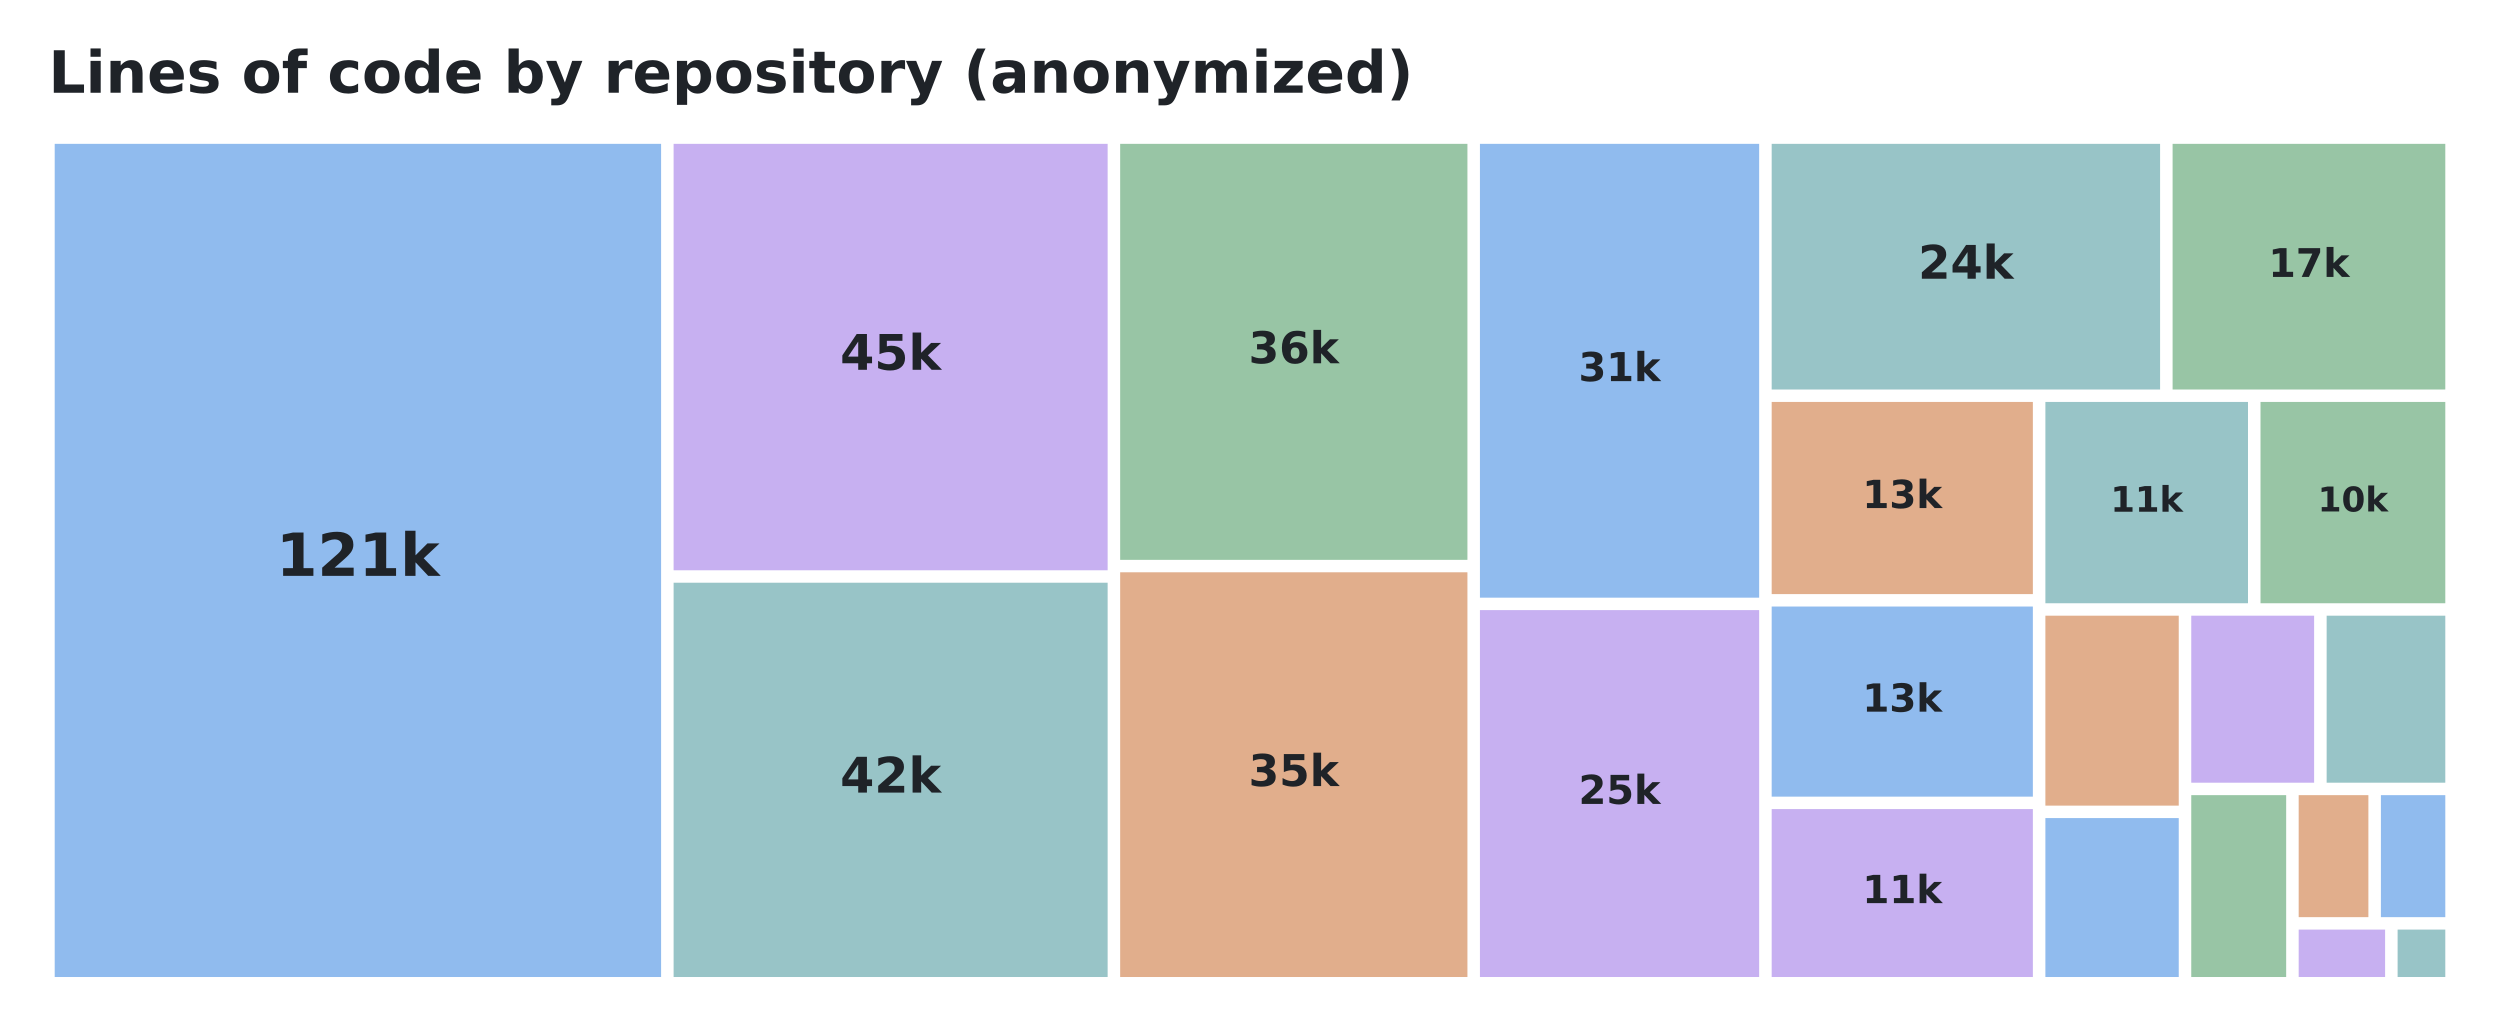
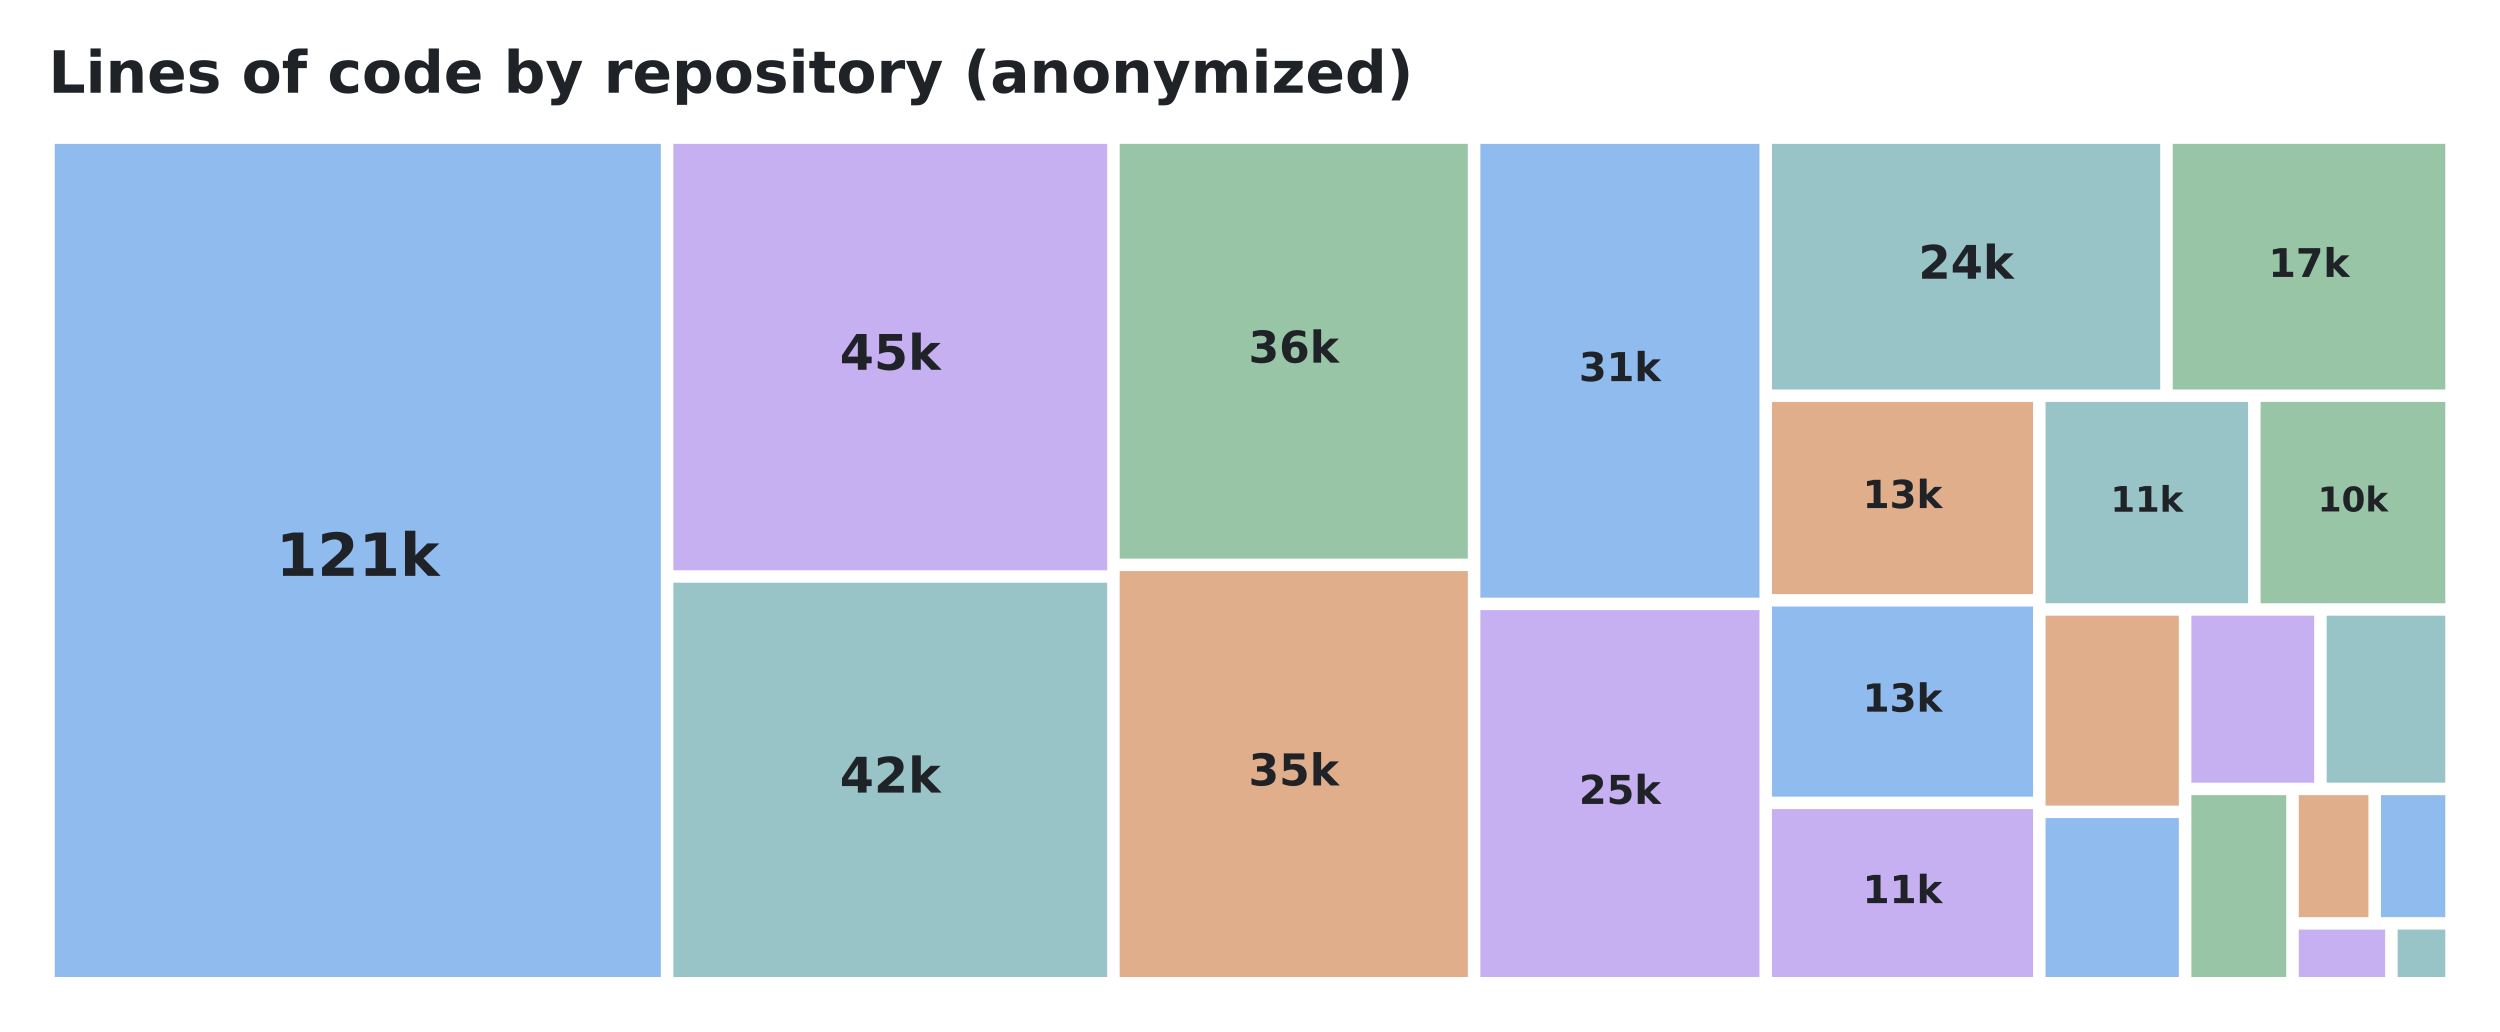
<svg xmlns="http://www.w3.org/2000/svg" xmlns:xlink="http://www.w3.org/1999/xlink" width="557.28pt" height="229.974pt" viewBox="0 0 557.28 229.974" version="1.1">
  <defs>
    <style type="text/css">*{stroke-linejoin: round; stroke-linecap: butt}</style>
  </defs>
  <g id="figure_1">
    <g id="patch_1">
      <path d="M 0 229.974  L 557.28 229.974  L 557.28 0  L 0 0  L 0 229.974  z " style="fill: none; opacity: 0" />
    </g>
    <g id="axes_1">
      <g id="patch_2">
-         <path d="M 12.195 32.064  L 147.366 32.064  L 147.366 217.788  L 12.195 217.788  z " clip-path="url(#p33ce41db15)" style="fill: #0969da; opacity: 0.45" />
+         <path d="M 12.195 32.064  L 147.306 32.064  L 147.306 217.788  L 12.195 217.788  z " clip-path="url(#p9e6c1069a9)" style="fill: #0969da; opacity: 0.45" />
      </g>
      <g id="patch_3">
-         <path d="M 150.156 32.064  L 246.906 32.064  L 246.906 127.121  L 150.156 127.121  z " clip-path="url(#p33ce41db15)" style="fill: #8250df; opacity: 0.45" />
+         <path d="M 150.096 32.064  L 246.802 32.064  L 246.802 127.121  L 150.096 127.121  z " clip-path="url(#p9e6c1069a9)" style="fill: #8250df; opacity: 0.45" />
      </g>
      <g id="patch_4">
-         <path d="M 150.156 129.893  L 246.906 129.893  L 246.906 217.788  L 150.156 217.788  z " clip-path="url(#p33ce41db15)" style="fill: #1b7c83; opacity: 0.45" />
+         <path d="M 150.096 129.893  L 246.802 129.893  L 246.802 217.788  L 150.096 217.788  z " clip-path="url(#p9e6c1069a9)" style="fill: #1b7c83; opacity: 0.45" />
      </g>
      <g id="patch_5">
-         <path d="M 249.696 32.064  L 327.106 32.064  L 327.106 124.799  L 249.696 124.799  z " clip-path="url(#p33ce41db15)" style="fill: #1a7f37; opacity: 0.45" />
+         <path d="M 249.592 32.064  L 327.201 32.064  L 327.201 124.52  L 249.592 124.52  z " clip-path="url(#p9e6c1069a9)" style="fill: #1a7f37; opacity: 0.45" />
      </g>
      <g id="patch_6">
-         <path d="M 249.696 127.571  L 327.106 127.571  L 327.106 217.788  L 249.696 217.788  z " clip-path="url(#p33ce41db15)" style="fill: #bc4c00; opacity: 0.45" />
+         <path d="M 249.592 127.292  L 327.201 127.292  L 327.201 217.788  L 249.592 217.788  z " clip-path="url(#p9e6c1069a9)" style="fill: #bc4c00; opacity: 0.45" />
      </g>
      <g id="patch_7">
-         <path d="M 329.896 32.064  L 392.138 32.064  L 392.138 133.229  L 329.896 133.229  z " clip-path="url(#p33ce41db15)" style="fill: #0969da; opacity: 0.45" />
+         <path d="M 329.991 32.064  L 392.205 32.064  L 392.205 133.229  L 329.991 133.229  z " clip-path="url(#p9e6c1069a9)" style="fill: #0969da; opacity: 0.45" />
      </g>
      <g id="patch_8">
-         <path d="M 329.896 136.001  L 392.138 136.001  L 392.138 217.788  L 329.896 217.788  z " clip-path="url(#p33ce41db15)" style="fill: #8250df; opacity: 0.45" />
+         <path d="M 329.991 136.001  L 392.205 136.001  L 392.205 217.788  L 329.991 217.788  z " clip-path="url(#p9e6c1069a9)" style="fill: #8250df; opacity: 0.45" />
      </g>
      <g id="patch_9">
-         <path d="M 394.928 32.064  L 481.51 32.064  L 481.51 86.826  L 394.928 86.826  z " clip-path="url(#p33ce41db15)" style="fill: #1b7c83; opacity: 0.45" />
+         <path d="M 394.995 32.064  L 481.538 32.064  L 481.538 86.826  L 394.995 86.826  z " clip-path="url(#p9e6c1069a9)" style="fill: #1b7c83; opacity: 0.45" />
      </g>
      <g id="patch_10">
-         <path d="M 484.3 32.064  L 545.085 32.064  L 545.085 86.826  L 484.3 86.826  z " clip-path="url(#p33ce41db15)" style="fill: #1a7f37; opacity: 0.45" />
+         <path d="M 484.328 32.064  L 545.085 32.064  L 545.085 86.826  L 484.328 86.826  z " clip-path="url(#p9e6c1069a9)" style="fill: #1a7f37; opacity: 0.45" />
      </g>
      <g id="patch_11">
-         <path d="M 394.928 89.598  L 453.15 89.598  L 453.15 132.431  L 394.928 132.431  z " clip-path="url(#p33ce41db15)" style="fill: #bc4c00; opacity: 0.45" />
+         <path d="M 394.995 89.598  L 453.19 89.598  L 453.19 132.431  L 394.995 132.431  z " clip-path="url(#p9e6c1069a9)" style="fill: #bc4c00; opacity: 0.45" />
      </g>
      <g id="patch_12">
-         <path d="M 394.928 135.203  L 453.15 135.203  L 453.15 177.583  L 394.928 177.583  z " clip-path="url(#p33ce41db15)" style="fill: #0969da; opacity: 0.45" />
+         <path d="M 394.995 135.203  L 453.19 135.203  L 453.19 177.583  L 394.995 177.583  z " clip-path="url(#p9e6c1069a9)" style="fill: #0969da; opacity: 0.45" />
      </g>
      <g id="patch_13">
-         <path d="M 394.928 180.355  L 453.15 180.355  L 453.15 217.788  L 394.928 217.788  z " clip-path="url(#p33ce41db15)" style="fill: #8250df; opacity: 0.45" />
+         <path d="M 394.995 180.355  L 453.19 180.355  L 453.19 217.788  L 394.995 217.788  z " clip-path="url(#p9e6c1069a9)" style="fill: #8250df; opacity: 0.45" />
      </g>
      <g id="patch_14">
-         <path d="M 455.94 89.598  L 501.105 89.598  L 501.105 134.472  L 455.94 134.472  z " clip-path="url(#p33ce41db15)" style="fill: #1b7c83; opacity: 0.45" />
+         <path d="M 455.98 89.598  L 501.125 89.598  L 501.125 134.472  L 455.98 134.472  z " clip-path="url(#p9e6c1069a9)" style="fill: #1b7c83; opacity: 0.45" />
      </g>
      <g id="patch_15">
-         <path d="M 503.895 89.598  L 545.085 89.598  L 545.085 134.472  L 503.895 134.472  z " clip-path="url(#p33ce41db15)" style="fill: #1a7f37; opacity: 0.45" />
+         <path d="M 503.915 89.598  L 545.085 89.598  L 545.085 134.472  L 503.915 134.472  z " clip-path="url(#p9e6c1069a9)" style="fill: #1a7f37; opacity: 0.45" />
      </g>
      <g id="patch_16">
-         <path d="M 455.94 137.244  L 485.668 137.244  L 485.668 179.584  L 455.94 179.584  z " clip-path="url(#p33ce41db15)" style="fill: #bc4c00; opacity: 0.45" />
+         <path d="M 455.98 137.244  L 485.694 137.244  L 485.694 179.584  L 455.98 179.584  z " clip-path="url(#p9e6c1069a9)" style="fill: #bc4c00; opacity: 0.45" />
      </g>
      <g id="patch_17">
-         <path d="M 455.94 182.356  L 485.668 182.356  L 485.668 217.788  L 455.94 217.788  z " clip-path="url(#p33ce41db15)" style="fill: #0969da; opacity: 0.45" />
+         <path d="M 455.98 182.356  L 485.694 182.356  L 485.694 217.788  L 455.98 217.788  z " clip-path="url(#p9e6c1069a9)" style="fill: #0969da; opacity: 0.45" />
      </g>
      <g id="patch_18">
-         <path d="M 488.458 137.244  L 515.846 137.244  L 515.846 174.474  L 488.458 174.474  z " clip-path="url(#p33ce41db15)" style="fill: #8250df; opacity: 0.45" />
+         <path d="M 488.484 137.244  L 515.859 137.244  L 515.859 174.474  L 488.484 174.474  z " clip-path="url(#p9e6c1069a9)" style="fill: #8250df; opacity: 0.45" />
      </g>
      <g id="patch_19">
-         <path d="M 518.636 137.244  L 545.085 137.244  L 545.085 174.474  L 518.636 174.474  z " clip-path="url(#p33ce41db15)" style="fill: #1b7c83; opacity: 0.45" />
+         <path d="M 518.649 137.244  L 545.085 137.244  L 545.085 174.474  L 518.649 174.474  z " clip-path="url(#p9e6c1069a9)" style="fill: #1b7c83; opacity: 0.45" />
      </g>
      <g id="patch_20">
-         <path d="M 488.458 177.246  L 509.613 177.246  L 509.613 217.788  L 488.458 217.788  z " clip-path="url(#p33ce41db15)" style="fill: #1a7f37; opacity: 0.45" />
+         <path d="M 488.484 177.246  L 509.629 177.246  L 509.629 217.788  L 488.484 217.788  z " clip-path="url(#p9e6c1069a9)" style="fill: #1a7f37; opacity: 0.45" />
      </g>
      <g id="patch_21">
-         <path d="M 512.403 177.246  L 527.943 177.246  L 527.943 204.443  L 512.403 204.443  z " clip-path="url(#p33ce41db15)" style="fill: #bc4c00; opacity: 0.45" />
+         <path d="M 512.419 177.246  L 527.951 177.246  L 527.951 204.443  L 512.419 204.443  z " clip-path="url(#p9e6c1069a9)" style="fill: #bc4c00; opacity: 0.45" />
      </g>
      <g id="patch_22">
-         <path d="M 530.733 177.246  L 545.085 177.246  L 545.085 204.443  L 530.733 204.443  z " clip-path="url(#p33ce41db15)" style="fill: #0969da; opacity: 0.45" />
+         <path d="M 530.741 177.246  L 545.085 177.246  L 545.085 204.443  L 530.741 204.443  z " clip-path="url(#p9e6c1069a9)" style="fill: #0969da; opacity: 0.45" />
      </g>
      <g id="patch_23">
-         <path d="M 512.403 207.215  L 531.666 207.215  L 531.666 217.788  L 512.403 217.788  z " clip-path="url(#p33ce41db15)" style="fill: #8250df; opacity: 0.45" />
+         <path d="M 512.419 207.215  L 531.672 207.215  L 531.672 217.788  L 512.419 217.788  z " clip-path="url(#p9e6c1069a9)" style="fill: #8250df; opacity: 0.45" />
      </g>
      <g id="patch_24">
-         <path d="M 534.456 207.215  L 545.085 207.215  L 545.085 217.788  L 534.456 217.788  z " clip-path="url(#p33ce41db15)" style="fill: #1b7c83; opacity: 0.45" />
+         <path d="M 534.462 207.215  L 545.085 207.215  L 545.085 217.788  L 534.462 217.788  z " clip-path="url(#p9e6c1069a9)" style="fill: #1b7c83; opacity: 0.45" />
      </g>
      <g id="text_1">
-         <g style="fill: #1f2328" transform="translate(61.55823 128.3662) scale(0.132414 -0.132414)">
+         <g style="fill: #1f2328" transform="translate(61.53299 128.3652) scale(0.132378 -0.132378)">
          <defs>
            <path id="DejaVuSans-Bold-14" d="M 750 831  L 1813 831  L 1813 3847  L 722 3622  L 722 4441  L 1806 4666  L 2950 4666  L 2950 831  L 4013 831  L 4013 0  L 750 0  L 750 831  z " transform="scale(0.015625)" />
            <path id="DejaVuSans-Bold-15" d="M 1844 884  L 3897 884  L 3897 0  L 506 0  L 506 884  L 2209 2388  Q 2438 2594 2547 2791  Q 2656 2988 2656 3200  Q 2656 3528 2436 3728  Q 2216 3928 1850 3928  Q 1569 3928 1234 3808  Q 900 3688 519 3450  L 519 4475  Q 925 4609 1322 4679  Q 1719 4750 2100 4750  Q 2938 4750 3402 4381  Q 3866 4013 3866 3353  Q 3866 2972 3669 2642  Q 3472 2313 2841 1759  L 1844 884  z " transform="scale(0.015625)" />
            <path id="DejaVuSans-Bold-4e" d="M 538 4863  L 1656 4863  L 1656 2216  L 2944 3500  L 4244 3500  L 2534 1894  L 4378 0  L 3022 0  L 1656 1459  L 1656 0  L 538 0  L 538 4863  z " transform="scale(0.015625)" />
          </defs>
          <use xlink:href="#DejaVuSans-Bold-14" />
          <use xlink:href="#DejaVuSans-Bold-15" transform="translate(69.57812 0)" />
          <use xlink:href="#DejaVuSans-Bold-14" transform="translate(139.1562 0)" />
          <use xlink:href="#DejaVuSans-Bold-4e" transform="translate(208.7344 0)" />
        </g>
      </g>
      <g id="text_2">
-         <g style="fill: #1f2328" transform="translate(187.2754 82.43626) scale(0.109462 -0.109462)">
+         <g style="fill: #1f2328" transform="translate(187.1959 82.43558) scale(0.109436 -0.109436)">
          <defs>
            <path id="DejaVuSans-Bold-17" d="M 2356 3675  L 1038 1722  L 2356 1722  L 2356 3675  z M 2156 4666  L 3494 4666  L 3494 1722  L 4159 1722  L 4159 850  L 3494 850  L 3494 0  L 2356 0  L 2356 850  L 288 850  L 288 1881  L 2156 4666  z " transform="scale(0.015625)" />
            <path id="DejaVuSans-Bold-18" d="M 678 4666  L 3669 4666  L 3669 3781  L 1638 3781  L 1638 3059  Q 1775 3097 1914 3117  Q 2053 3138 2203 3138  Q 3056 3138 3531 2711  Q 4006 2284 4006 1522  Q 4006 766 3489 337  Q 2972 -91 2053 -91  Q 1656 -91 1267 -14  Q 878 63 494 219  L 494 1166  Q 875 947 1217 837  Q 1559 728 1863 728  Q 2300 728 2551 942  Q 2803 1156 2803 1522  Q 2803 1891 2551 2103  Q 2300 2316 1863 2316  Q 1603 2316 1309 2248  Q 1016 2181 678 2041  L 678 4666  z " transform="scale(0.015625)" />
          </defs>
          <use xlink:href="#DejaVuSans-Bold-17" />
          <use xlink:href="#DejaVuSans-Bold-18" transform="translate(69.57812 0)" />
          <use xlink:href="#DejaVuSans-Bold-4e" transform="translate(139.1562 0)" />
        </g>
      </g>
      <g id="text_3">
-         <g style="fill: #1f2328" transform="translate(187.2754 176.6843) scale(0.109462 -0.109462)">
+         <g style="fill: #1f2328" transform="translate(187.1959 176.6836) scale(0.109436 -0.109436)">
          <use xlink:href="#DejaVuSans-Bold-17" />
          <use xlink:href="#DejaVuSans-Bold-15" transform="translate(69.57812 0)" />
          <use xlink:href="#DejaVuSans-Bold-4e" transform="translate(139.1562 0)" />
        </g>
      </g>
      <g id="text_4">
-         <g style="fill: #1f2328" transform="translate(278.333 80.97522) scale(0.097909 -0.097909)">
+         <g style="fill: #1f2328" transform="translate(278.3165 80.839) scale(0.098028 -0.098028)">
          <defs>
            <path id="DejaVuSans-Bold-16" d="M 2981 2516  Q 3453 2394 3698 2092  Q 3944 1791 3944 1325  Q 3944 631 3412 270  Q 2881 -91 1863 -91  Q 1503 -91 1142 -33  Q 781 25 428 141  L 428 1069  Q 766 900 1098 814  Q 1431 728 1753 728  Q 2231 728 2486 893  Q 2741 1059 2741 1369  Q 2741 1688 2480 1852  Q 2219 2016 1709 2016  L 1228 2016  L 1228 2791  L 1734 2791  Q 2188 2791 2409 2933  Q 2631 3075 2631 3366  Q 2631 3634 2415 3781  Q 2200 3928 1806 3928  Q 1516 3928 1219 3862  Q 922 3797 628 3669  L 628 4550  Q 984 4650 1334 4700  Q 1684 4750 2022 4750  Q 2931 4750 3382 4451  Q 3834 4153 3834 3553  Q 3834 3144 3618 2883  Q 3403 2622 2981 2516  z " transform="scale(0.015625)" />
            <path id="DejaVuSans-Bold-19" d="M 2316 2303  Q 2000 2303 1842 2098  Q 1684 1894 1684 1484  Q 1684 1075 1842 870  Q 2000 666 2316 666  Q 2634 666 2792 870  Q 2950 1075 2950 1484  Q 2950 1894 2792 2098  Q 2634 2303 2316 2303  z M 3803 4544  L 3803 3681  Q 3506 3822 3243 3889  Q 2981 3956 2731 3956  Q 2194 3956 1894 3657  Q 1594 3359 1544 2772  Q 1750 2925 1990 3001  Q 2231 3078 2516 3078  Q 3231 3078 3670 2659  Q 4109 2241 4109 1563  Q 4109 813 3618 361  Q 3128 -91 2303 -91  Q 1394 -91 895 523  Q 397 1138 397 2266  Q 397 3422 980 4083  Q 1563 4744 2578 4744  Q 2900 4744 3203 4694  Q 3506 4644 3803 4544  z " transform="scale(0.015625)" />
          </defs>
          <use xlink:href="#DejaVuSans-Bold-16" />
          <use xlink:href="#DejaVuSans-Bold-19" transform="translate(69.57812 0)" />
          <use xlink:href="#DejaVuSans-Bold-4e" transform="translate(139.1562 0)" />
        </g>
      </g>
      <g id="text_5">
-         <g style="fill: #1f2328" transform="translate(278.333 175.2232) scale(0.097909 -0.097909)">
+         <g style="fill: #1f2328" transform="translate(278.3165 175.087) scale(0.098028 -0.098028)">
          <use xlink:href="#DejaVuSans-Bold-16" />
          <use xlink:href="#DejaVuSans-Bold-18" transform="translate(69.57812 0)" />
          <use xlink:href="#DejaVuSans-Bold-4e" transform="translate(139.1562 0)" />
        </g>
      </g>
      <g id="text_6">
-         <g style="fill: #1f2328" transform="translate(351.8808 84.95499) scale(0.088848 -0.088848)">
+         <g style="fill: #1f2328" transform="translate(351.9637 84.95454) scale(0.088831 -0.088831)">
          <use xlink:href="#DejaVuSans-Bold-16" />
          <use xlink:href="#DejaVuSans-Bold-14" transform="translate(69.57812 0)" />
          <use xlink:href="#DejaVuSans-Bold-4e" transform="translate(139.1562 0)" />
        </g>
      </g>
      <g id="text_7">
-         <g style="fill: #1f2328" transform="translate(351.8808 179.203) scale(0.088848 -0.088848)">
+         <g style="fill: #1f2328" transform="translate(351.9637 179.2025) scale(0.088831 -0.088831)">
          <use xlink:href="#DejaVuSans-Bold-15" />
          <use xlink:href="#DejaVuSans-Bold-18" transform="translate(69.57812 0)" />
          <use xlink:href="#DejaVuSans-Bold-4e" transform="translate(139.1562 0)" />
        </g>
      </g>
      <g id="text_8">
-         <g style="fill: #1f2328" transform="translate(427.5878 62.13126) scale(0.103388 -0.103388)">
+         <g style="fill: #1f2328" transform="translate(427.6376 62.13065) scale(0.103365 -0.103365)">
          <use xlink:href="#DejaVuSans-Bold-15" />
          <use xlink:href="#DejaVuSans-Bold-17" transform="translate(69.57812 0)" />
          <use xlink:href="#DejaVuSans-Bold-4e" transform="translate(139.1562 0)" />
        </g>
      </g>
      <g id="text_9">
-         <g style="fill: #1f2328" transform="translate(505.6459 61.7309) scale(0.087978 -0.087978)">
+         <g style="fill: #1f2328" transform="translate(505.6615 61.73047) scale(0.087961 -0.087961)">
          <defs>
            <path id="DejaVuSans-Bold-1a" d="M 428 4666  L 3944 4666  L 3944 3988  L 2125 0  L 953 0  L 2675 3781  L 428 3781  L 428 4666  z " transform="scale(0.015625)" />
          </defs>
          <use xlink:href="#DejaVuSans-Bold-14" />
          <use xlink:href="#DejaVuSans-Bold-1a" transform="translate(69.57812 0)" />
          <use xlink:href="#DejaVuSans-Bold-4e" transform="translate(139.1562 0)" />
        </g>
      </g>
      <g id="text_10">
-         <g style="fill: #1f2328" transform="translate(415.1498 113.2607) scale(0.086447 -0.086447)">
+         <g style="fill: #1f2328" transform="translate(415.205 113.2603) scale(0.086431 -0.086431)">
          <use xlink:href="#DejaVuSans-Bold-14" />
          <use xlink:href="#DejaVuSans-Bold-16" transform="translate(69.57812 0)" />
          <use xlink:href="#DejaVuSans-Bold-4e" transform="translate(139.1562 0)" />
        </g>
      </g>
      <g id="text_11">
-         <g style="fill: #1f2328" transform="translate(415.1498 158.6391) scale(0.086447 -0.086447)">
+         <g style="fill: #1f2328" transform="translate(415.205 158.6387) scale(0.086431 -0.086431)">
          <use xlink:href="#DejaVuSans-Bold-14" />
          <use xlink:href="#DejaVuSans-Bold-16" transform="translate(69.57812 0)" />
          <use xlink:href="#DejaVuSans-Bold-4e" transform="translate(139.1562 0)" />
        </g>
      </g>
      <g id="text_12">
-         <g style="fill: #1f2328" transform="translate(415.1498 201.3175) scale(0.086447 -0.086447)">
+         <g style="fill: #1f2328" transform="translate(415.205 201.3171) scale(0.086431 -0.086431)">
          <use xlink:href="#DejaVuSans-Bold-14" />
          <use xlink:href="#DejaVuSans-Bold-14" transform="translate(69.57812 0)" />
          <use xlink:href="#DejaVuSans-Bold-4e" transform="translate(139.1562 0)" />
        </g>
      </g>
      <g id="text_13">
-         <g style="fill: #1f2328" transform="translate(470.4354 114.0786) scale(0.078647 -0.078647)">
+         <g style="fill: #1f2328" transform="translate(470.4665 114.0783) scale(0.078635 -0.078635)">
          <use xlink:href="#DejaVuSans-Bold-14" />
          <use xlink:href="#DejaVuSans-Bold-14" transform="translate(69.57812 0)" />
          <use xlink:href="#DejaVuSans-Bold-4e" transform="translate(139.1562 0)" />
        </g>
      </g>
      <g id="text_14">
-         <g style="fill: #1f2328" transform="translate(516.6472 114.0169) scale(0.076272 -0.076272)">
+         <g style="fill: #1f2328" transform="translate(516.6581 114.0166) scale(0.076261 -0.076261)">
          <defs>
            <path id="DejaVuSans-Bold-13" d="M 2944 2338  Q 2944 3213 2780 3570  Q 2616 3928 2228 3928  Q 1841 3928 1675 3570  Q 1509 3213 1509 2338  Q 1509 1453 1675 1090  Q 1841 728 2228 728  Q 2613 728 2778 1090  Q 2944 1453 2944 2338  z M 4147 2328  Q 4147 1169 3647 539  Q 3147 -91 2228 -91  Q 1306 -91 806 539  Q 306 1169 306 2328  Q 306 3491 806 4120  Q 1306 4750 2228 4750  Q 3147 4750 3647 4120  Q 4147 3491 4147 2328  z " transform="scale(0.015625)" />
          </defs>
          <use xlink:href="#DejaVuSans-Bold-14" />
          <use xlink:href="#DejaVuSans-Bold-13" transform="translate(69.57812 0)" />
          <use xlink:href="#DejaVuSans-Bold-4e" transform="translate(139.1562 0)" />
        </g>
      </g>
      <g id="text_15">
        <g style="fill: #1f2328" transform="translate(10.8 20.67797) scale(0.13 -0.13)">
          <defs>
            <path id="DejaVuSans-Bold-2f" d="M 588 4666  L 1791 4666  L 1791 909  L 3903 909  L 3903 0  L 588 0  L 588 4666  z " transform="scale(0.015625)" />
            <path id="DejaVuSans-Bold-4c" d="M 538 3500  L 1656 3500  L 1656 0  L 538 0  L 538 3500  z M 538 4863  L 1656 4863  L 1656 3950  L 538 3950  L 538 4863  z " transform="scale(0.015625)" />
            <path id="DejaVuSans-Bold-51" d="M 4056 2131  L 4056 0  L 2931 0  L 2931 347  L 2931 1631  Q 2931 2084 2911 2256  Q 2891 2428 2841 2509  Q 2775 2619 2662 2680  Q 2550 2741 2406 2741  Q 2056 2741 1856 2470  Q 1656 2200 1656 1722  L 1656 0  L 538 0  L 538 3500  L 1656 3500  L 1656 2988  Q 1909 3294 2193 3439  Q 2478 3584 2822 3584  Q 3428 3584 3742 3212  Q 4056 2841 4056 2131  z " transform="scale(0.015625)" />
            <path id="DejaVuSans-Bold-48" d="M 4031 1759  L 4031 1441  L 1416 1441  Q 1456 1047 1700 850  Q 1944 653 2381 653  Q 2734 653 3104 758  Q 3475 863 3866 1075  L 3866 213  Q 3469 63 3072 -14  Q 2675 -91 2278 -91  Q 1328 -91 801 392  Q 275 875 275 1747  Q 275 2603 792 3093  Q 1309 3584 2216 3584  Q 3041 3584 3536 3087  Q 4031 2591 4031 1759  z M 2881 2131  Q 2881 2450 2695 2645  Q 2509 2841 2209 2841  Q 1884 2841 1681 2658  Q 1478 2475 1428 2131  L 2881 2131  z " transform="scale(0.015625)" />
            <path id="DejaVuSans-Bold-56" d="M 3272 3391  L 3272 2541  Q 2913 2691 2578 2766  Q 2244 2841 1947 2841  Q 1628 2841 1473 2761  Q 1319 2681 1319 2516  Q 1319 2381 1436 2309  Q 1553 2238 1856 2203  L 2053 2175  Q 2913 2066 3209 1816  Q 3506 1566 3506 1031  Q 3506 472 3093 190  Q 2681 -91 1863 -91  Q 1516 -91 1145 -36  Q 775 19 384 128  L 384 978  Q 719 816 1070 734  Q 1422 653 1784 653  Q 2113 653 2278 743  Q 2444 834 2444 1013  Q 2444 1163 2330 1236  Q 2216 1309 1875 1350  L 1678 1375  Q 931 1469 631 1722  Q 331 1975 331 2491  Q 331 3047 712 3315  Q 1094 3584 1881 3584  Q 2191 3584 2531 3537  Q 2872 3491 3272 3391  z " transform="scale(0.015625)" />
            <path id="DejaVuSans-Bold-3" transform="scale(0.015625)" />
            <path id="DejaVuSans-Bold-52" d="M 2203 2784  Q 1831 2784 1636 2517  Q 1441 2250 1441 1747  Q 1441 1244 1636 976  Q 1831 709 2203 709  Q 2569 709 2762 976  Q 2956 1244 2956 1747  Q 2956 2250 2762 2517  Q 2569 2784 2203 2784  z M 2203 3584  Q 3106 3584 3614 3096  Q 4122 2609 4122 1747  Q 4122 884 3614 396  Q 3106 -91 2203 -91  Q 1297 -91 786 396  Q 275 884 275 1747  Q 275 2609 786 3096  Q 1297 3584 2203 3584  z " transform="scale(0.015625)" />
            <path id="DejaVuSans-Bold-49" d="M 2841 4863  L 2841 4128  L 2222 4128  Q 1984 4128 1890 4042  Q 1797 3956 1797 3744  L 1797 3500  L 2753 3500  L 2753 2700  L 1797 2700  L 1797 0  L 678 0  L 678 2700  L 122 2700  L 122 3500  L 678 3500  L 678 3744  Q 678 4316 997 4589  Q 1316 4863 1984 4863  L 2841 4863  z " transform="scale(0.015625)" />
            <path id="DejaVuSans-Bold-46" d="M 3366 3391  L 3366 2478  Q 3138 2634 2908 2709  Q 2678 2784 2431 2784  Q 1963 2784 1702 2511  Q 1441 2238 1441 1747  Q 1441 1256 1702 982  Q 1963 709 2431 709  Q 2694 709 2930 787  Q 3166 866 3366 1019  L 3366 103  Q 3103 6 2833 -42  Q 2563 -91 2291 -91  Q 1344 -91 809 395  Q 275 881 275 1747  Q 275 2613 809 3098  Q 1344 3584 2291 3584  Q 2566 3584 2833 3536  Q 3100 3488 3366 3391  z " transform="scale(0.015625)" />
            <path id="DejaVuSans-Bold-47" d="M 2919 2988  L 2919 4863  L 4044 4863  L 4044 0  L 2919 0  L 2919 506  Q 2688 197 2409 53  Q 2131 -91 1766 -91  Q 1119 -91 703 423  Q 288 938 288 1747  Q 288 2556 703 3070  Q 1119 3584 1766 3584  Q 2128 3584 2408 3439  Q 2688 3294 2919 2988  z M 2181 722  Q 2541 722 2730 984  Q 2919 1247 2919 1747  Q 2919 2247 2730 2509  Q 2541 2772 2181 2772  Q 1825 2772 1636 2509  Q 1447 2247 1447 1747  Q 1447 1247 1636 984  Q 1825 722 2181 722  z " transform="scale(0.015625)" />
            <path id="DejaVuSans-Bold-45" d="M 2400 722  Q 2759 722 2948 984  Q 3138 1247 3138 1747  Q 3138 2247 2948 2509  Q 2759 2772 2400 2772  Q 2041 2772 1848 2508  Q 1656 2244 1656 1747  Q 1656 1250 1848 986  Q 2041 722 2400 722  z M 1656 2988  Q 1888 3294 2169 3439  Q 2450 3584 2816 3584  Q 3463 3584 3878 3070  Q 4294 2556 4294 1747  Q 4294 938 3878 423  Q 3463 -91 2816 -91  Q 2450 -91 2169 54  Q 1888 200 1656 506  L 1656 0  L 538 0  L 538 4863  L 1656 4863  L 1656 2988  z " transform="scale(0.015625)" />
            <path id="DejaVuSans-Bold-5c" d="M 78 3500  L 1197 3500  L 2138 1125  L 2938 3500  L 4056 3500  L 2584 -331  Q 2363 -916 2067 -1148  Q 1772 -1381 1288 -1381  L 641 -1381  L 641 -647  L 991 -647  Q 1275 -647 1404 -556  Q 1534 -466 1606 -231  L 1638 -134  L 78 3500  z " transform="scale(0.015625)" />
            <path id="DejaVuSans-Bold-55" d="M 3138 2547  Q 2991 2616 2845 2648  Q 2700 2681 2553 2681  Q 2122 2681 1889 2404  Q 1656 2128 1656 1613  L 1656 0  L 538 0  L 538 3500  L 1656 3500  L 1656 2925  Q 1872 3269 2151 3426  Q 2431 3584 2822 3584  Q 2878 3584 2943 3579  Q 3009 3575 3134 3559  L 3138 2547  z " transform="scale(0.015625)" />
            <path id="DejaVuSans-Bold-53" d="M 1656 506  L 1656 -1331  L 538 -1331  L 538 3500  L 1656 3500  L 1656 2988  Q 1888 3294 2169 3439  Q 2450 3584 2816 3584  Q 3463 3584 3878 3070  Q 4294 2556 4294 1747  Q 4294 938 3878 423  Q 3463 -91 2816 -91  Q 2450 -91 2169 54  Q 1888 200 1656 506  z M 2400 2772  Q 2041 2772 1848 2508  Q 1656 2244 1656 1747  Q 1656 1250 1848 986  Q 2041 722 2400 722  Q 2759 722 2948 984  Q 3138 1247 3138 1747  Q 3138 2247 2948 2509  Q 2759 2772 2400 2772  z " transform="scale(0.015625)" />
            <path id="DejaVuSans-Bold-57" d="M 1759 4494  L 1759 3500  L 2913 3500  L 2913 2700  L 1759 2700  L 1759 1216  Q 1759 972 1856 886  Q 1953 800 2241 800  L 2816 800  L 2816 0  L 1856 0  Q 1194 0 917 276  Q 641 553 641 1216  L 641 2700  L 84 2700  L 84 3500  L 641 3500  L 641 4494  L 1759 4494  z " transform="scale(0.015625)" />
            <path id="DejaVuSans-Bold-b" d="M 2413 -844  L 1484 -844  Q 1006 -72 778 623  Q 550 1319 550 2003  Q 550 2688 779 3389  Q 1009 4091 1484 4856  L 2413 4856  Q 2013 4116 1813 3408  Q 1613 2700 1613 2009  Q 1613 1319 1811 609  Q 2009 -100 2413 -844  z " transform="scale(0.015625)" />
            <path id="DejaVuSans-Bold-44" d="M 2106 1575  Q 1756 1575 1579 1456  Q 1403 1338 1403 1106  Q 1403 894 1545 773  Q 1688 653 1941 653  Q 2256 653 2472 879  Q 2688 1106 2688 1447  L 2688 1575  L 2106 1575  z M 3816 1997  L 3816 0  L 2688 0  L 2688 519  Q 2463 200 2181 54  Q 1900 -91 1497 -91  Q 953 -91 614 226  Q 275 544 275 1050  Q 275 1666 698 1953  Q 1122 2241 2028 2241  L 2688 2241  L 2688 2328  Q 2688 2594 2478 2717  Q 2269 2841 1825 2841  Q 1466 2841 1156 2769  Q 847 2697 581 2553  L 581 3406  Q 941 3494 1303 3539  Q 1666 3584 2028 3584  Q 2975 3584 3395 3211  Q 3816 2838 3816 1997  z " transform="scale(0.015625)" />
            <path id="DejaVuSans-Bold-50" d="M 3781 2919  Q 3994 3244 4286 3414  Q 4578 3584 4928 3584  Q 5531 3584 5847 3212  Q 6163 2841 6163 2131  L 6163 0  L 5038 0  L 5038 1825  Q 5041 1866 5042 1909  Q 5044 1953 5044 2034  Q 5044 2406 4934 2573  Q 4825 2741 4581 2741  Q 4263 2741 4089 2478  Q 3916 2216 3909 1719  L 3909 0  L 2784 0  L 2784 1825  Q 2784 2406 2684 2573  Q 2584 2741 2328 2741  Q 2006 2741 1831 2477  Q 1656 2213 1656 1722  L 1656 0  L 531 0  L 531 3500  L 1656 3500  L 1656 2988  Q 1863 3284 2130 3434  Q 2397 3584 2719 3584  Q 3081 3584 3359 3409  Q 3638 3234 3781 2919  z " transform="scale(0.015625)" />
            <path id="DejaVuSans-Bold-5d" d="M 366 3500  L 3419 3500  L 3419 2719  L 1575 800  L 3419 800  L 3419 0  L 288 0  L 288 781  L 2131 2700  L 366 2700  L 366 3500  z " transform="scale(0.015625)" />
            <path id="DejaVuSans-Bold-c" d="M 513 -844  Q 913 -100 1113 609  Q 1313 1319 1313 2009  Q 1313 2700 1113 3408  Q 913 4116 513 4856  L 1441 4856  Q 1916 4091 2145 3389  Q 2375 2688 2375 2003  Q 2375 1319 2147 623  Q 1919 -72 1441 -844  L 513 -844  z " transform="scale(0.015625)" />
          </defs>
          <use xlink:href="#DejaVuSans-Bold-2f" />
          <use xlink:href="#DejaVuSans-Bold-4c" transform="translate(63.71875 0)" />
          <use xlink:href="#DejaVuSans-Bold-51" transform="translate(98 0)" />
          <use xlink:href="#DejaVuSans-Bold-48" transform="translate(169.1875 0)" />
          <use xlink:href="#DejaVuSans-Bold-56" transform="translate(237.0156 0)" />
          <use xlink:href="#DejaVuSans-Bold-3" transform="translate(296.5312 0)" />
          <use xlink:href="#DejaVuSans-Bold-52" transform="translate(331.3438 0)" />
          <use xlink:href="#DejaVuSans-Bold-49" transform="translate(400.0469 0)" />
          <use xlink:href="#DejaVuSans-Bold-3" transform="translate(443.5469 0)" />
          <use xlink:href="#DejaVuSans-Bold-46" transform="translate(478.3594 0)" />
          <use xlink:href="#DejaVuSans-Bold-52" transform="translate(537.6406 0)" />
          <use xlink:href="#DejaVuSans-Bold-47" transform="translate(606.3438 0)" />
          <use xlink:href="#DejaVuSans-Bold-48" transform="translate(677.9219 0)" />
          <use xlink:href="#DejaVuSans-Bold-3" transform="translate(745.75 0)" />
          <use xlink:href="#DejaVuSans-Bold-45" transform="translate(780.5625 0)" />
          <use xlink:href="#DejaVuSans-Bold-5c" transform="translate(852.1406 0)" />
          <use xlink:href="#DejaVuSans-Bold-3" transform="translate(917.3281 0)" />
          <use xlink:href="#DejaVuSans-Bold-55" transform="translate(952.1406 0)" />
          <use xlink:href="#DejaVuSans-Bold-48" transform="translate(1001.453 0)" />
          <use xlink:href="#DejaVuSans-Bold-53" transform="translate(1069.281 0)" />
          <use xlink:href="#DejaVuSans-Bold-52" transform="translate(1140.859 0)" />
          <use xlink:href="#DejaVuSans-Bold-56" transform="translate(1209.562 0)" />
          <use xlink:href="#DejaVuSans-Bold-4c" transform="translate(1269.078 0)" />
          <use xlink:href="#DejaVuSans-Bold-57" transform="translate(1303.359 0)" />
          <use xlink:href="#DejaVuSans-Bold-52" transform="translate(1351.156 0)" />
          <use xlink:href="#DejaVuSans-Bold-55" transform="translate(1419.859 0)" />
          <use xlink:href="#DejaVuSans-Bold-5c" transform="translate(1469.172 0)" />
          <use xlink:href="#DejaVuSans-Bold-3" transform="translate(1534.359 0)" />
          <use xlink:href="#DejaVuSans-Bold-b" transform="translate(1569.172 0)" />
          <use xlink:href="#DejaVuSans-Bold-44" transform="translate(1614.875 0)" />
          <use xlink:href="#DejaVuSans-Bold-51" transform="translate(1682.359 0)" />
          <use xlink:href="#DejaVuSans-Bold-52" transform="translate(1753.547 0)" />
          <use xlink:href="#DejaVuSans-Bold-51" transform="translate(1822.25 0)" />
          <use xlink:href="#DejaVuSans-Bold-5c" transform="translate(1893.438 0)" />
          <use xlink:href="#DejaVuSans-Bold-50" transform="translate(1958.625 0)" />
          <use xlink:href="#DejaVuSans-Bold-4c" transform="translate(2062.828 0)" />
          <use xlink:href="#DejaVuSans-Bold-5d" transform="translate(2097.109 0)" />
          <use xlink:href="#DejaVuSans-Bold-48" transform="translate(2155.312 0)" />
          <use xlink:href="#DejaVuSans-Bold-47" transform="translate(2223.141 0)" />
          <use xlink:href="#DejaVuSans-Bold-c" transform="translate(2294.719 0)" />
        </g>
      </g>
    </g>
  </g>
  <defs>
-     <clipPath id="p33ce41db15">
+     <clipPath id="p9e6c1069a9">
      <rect x="10.8" y="30.678" width="535.68" height="188.496" />
    </clipPath>
  </defs>
</svg>
